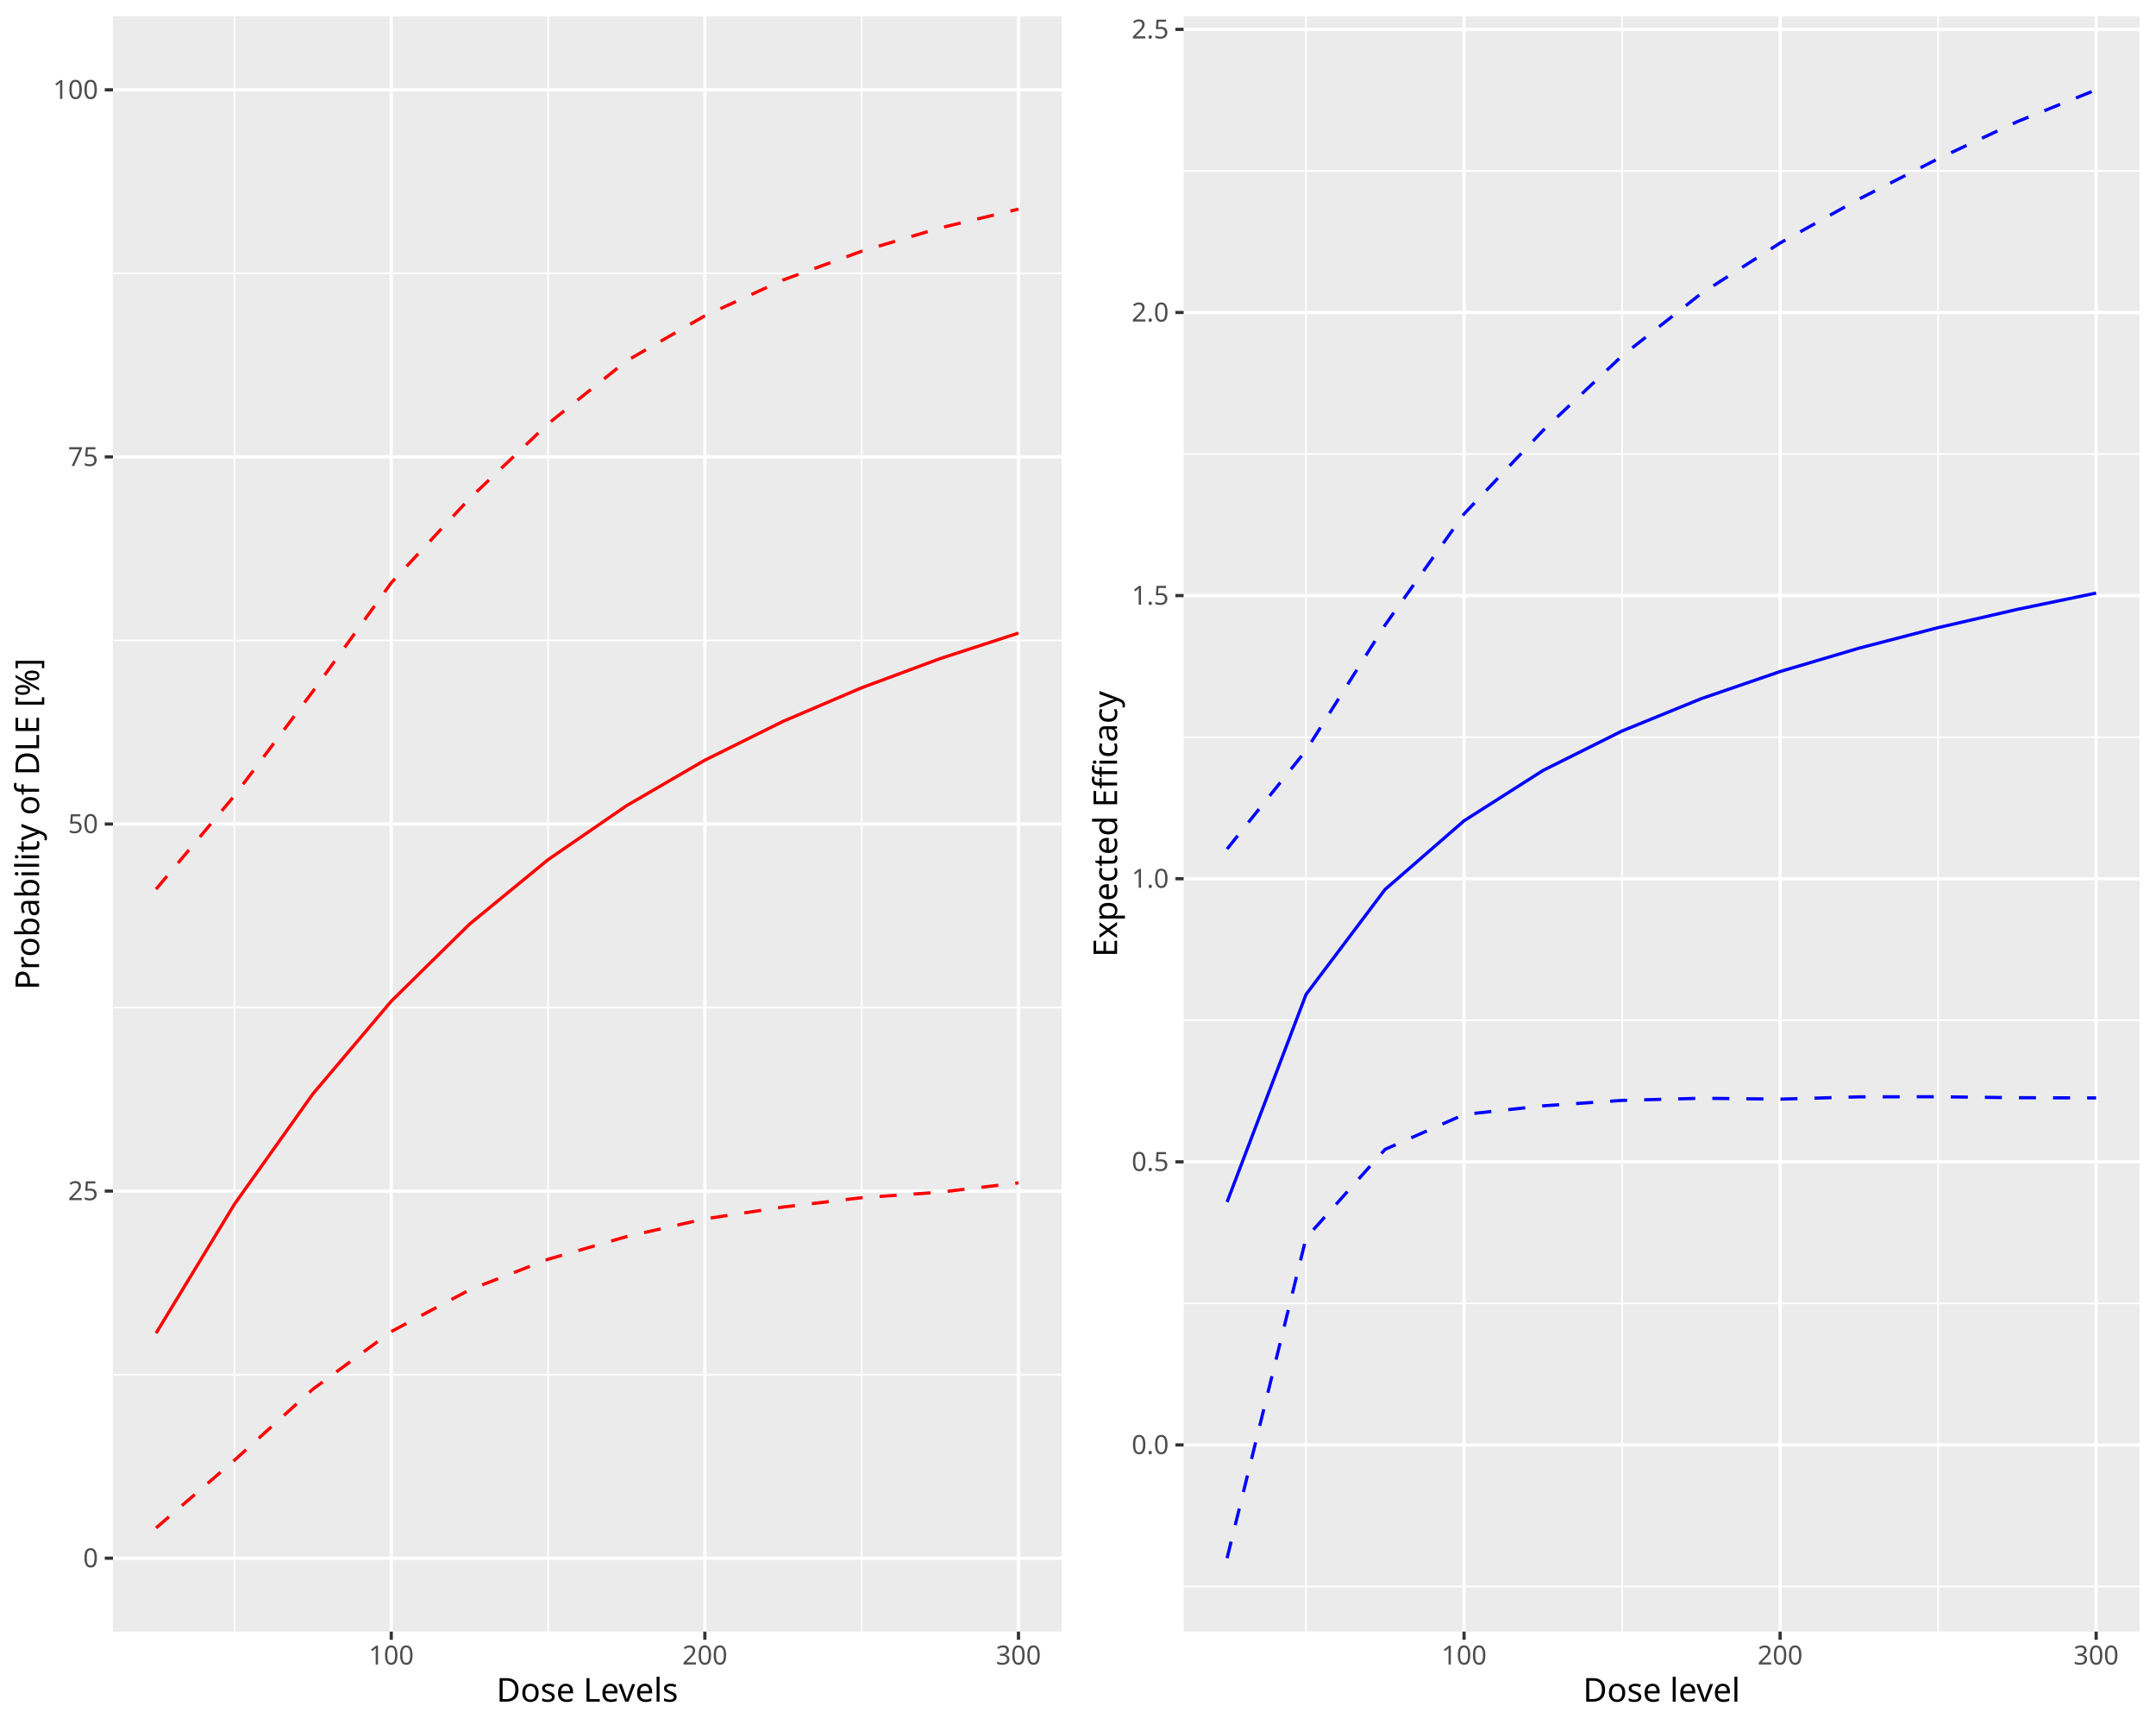
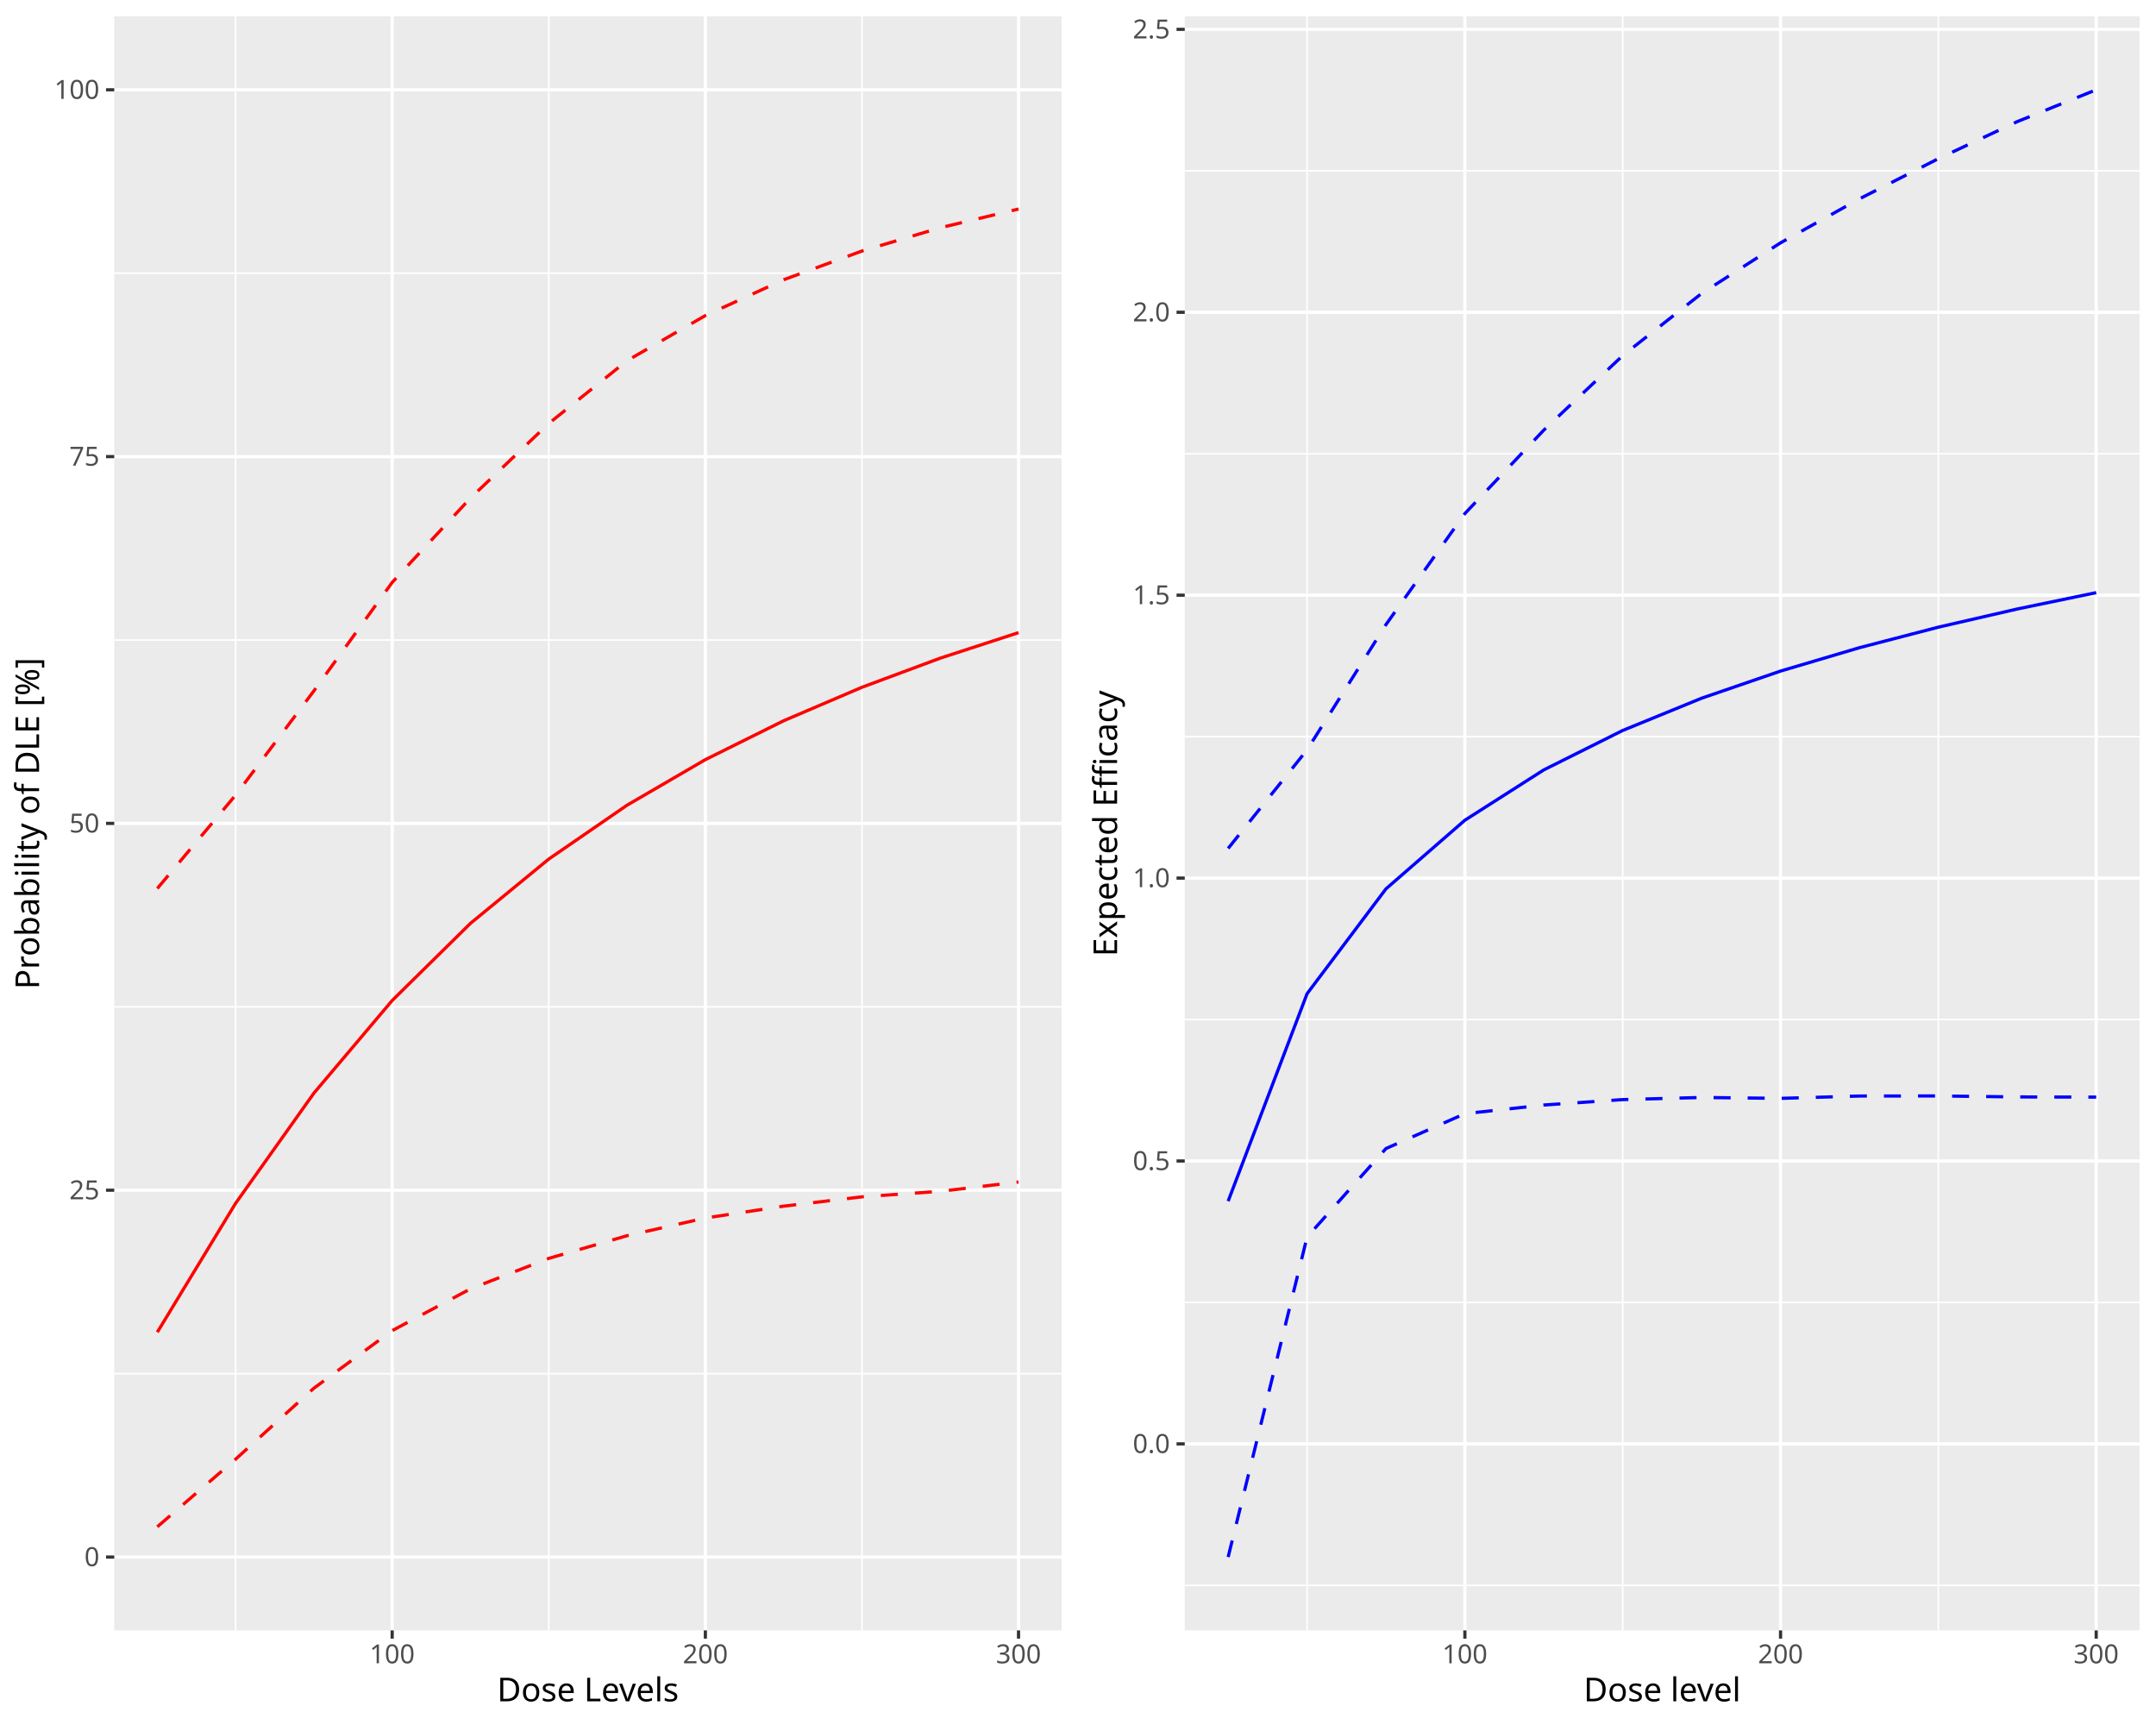
<svg xmlns="http://www.w3.org/2000/svg" class="svglite" data-engine-version="2.0" width="720.00pt" height="576.00pt" viewBox="0 0 720.00 576.00">
  <defs>
    <style type="text/css">
    .svglite line, .svglite polyline, .svglite polygon, .svglite path, .svglite rect, .svglite circle {
      fill: none;
      stroke: #000000;
      stroke-linecap: round;
      stroke-linejoin: round;
      stroke-miterlimit: 10.00;
    }
  </style>
  </defs>
  <rect width="100%" height="100%" style="stroke: none; fill: #FFFFFF;" />
  <defs>
    <clipPath id="cpMC4wMHw3MjAuMDB8MC4wMHw1NzYuMDA=">
      <rect x="0.00" y="0.00" width="720.00" height="576.00" />
    </clipPath>
  </defs>
  <g clip-path="url(#cpMC4wMHw3MjAuMDB8MC4wMHw1NzYuMDA=)">
</g>
  <defs>
    <clipPath id="cpMC4wMHwzNjAuMDB8MC4wMHw1NzYuMDA=">
-       <rect x="0" y="0.00" width="360.00" height="576.00" />
+       <rect x="0.00" y="0.00" width="360.00" height="576.00" />
    </clipPath>
  </defs>
  <g clip-path="url(#cpMC4wMHwzNjAuMDB8MC4wMHw1NzYuMDA=)">
-     <rect x="0" y="0.00" width="360.00" height="576.00" style="stroke-width: 1.07; stroke: #FFFFFF; fill: #FFFFFF;" />
+     <rect x="0.00" y="0.00" width="360.00" height="576.00" style="stroke-width: 1.07; stroke: #FFFFFF; fill: #FFFFFF;" />
  </g>
  <g clip-path="url(#cpMC4wMHw3MjAuMDB8MC4wMHw1NzYuMDA=)">
</g>
  <defs>
-     <clipPath id="cpMzcuNzJ8MzU0LjUyfDUuNDh8NTQ0Ljgx">
-       <rect x="37.72" y="5.48" width="316.80" height="539.33" />
+     <clipPath id="cpMzguMTV8MzU0LjUyfDUuNDh8NTQ0LjQy">
+       <rect x="38.15" y="5.48" width="316.37" height="538.94" />
    </clipPath>
  </defs>
-   <g clip-path="url(#cpMzcuNzJ8MzU0LjUyfDUuNDh8NTQ0Ljgx)">
-     <rect x="37.72" y="5.48" width="316.80" height="539.33" style="stroke-width: 1.07; stroke: none; fill: #EBEBEB;" />
-     <polyline points="37.72,459.01 354.52,459.01 " style="stroke-width: 0.53; stroke: #FFFFFF; stroke-linecap: butt;" />
-     <polyline points="37.72,336.43 354.52,336.43 " style="stroke-width: 0.53; stroke: #FFFFFF; stroke-linecap: butt;" />
-     <polyline points="37.72,213.86 354.52,213.86 " style="stroke-width: 0.53; stroke: #FFFFFF; stroke-linecap: butt;" />
-     <polyline points="37.72,91.28 354.52,91.28 " style="stroke-width: 0.53; stroke: #FFFFFF; stroke-linecap: butt;" />
-     <polyline points="78.30,544.81 78.30,5.48 " style="stroke-width: 0.53; stroke: #FFFFFF; stroke-linecap: butt;" />
-     <polyline points="183.03,544.81 183.03,5.48 " style="stroke-width: 0.53; stroke: #FFFFFF; stroke-linecap: butt;" />
-     <polyline points="287.76,544.81 287.76,5.48 " style="stroke-width: 0.53; stroke: #FFFFFF; stroke-linecap: butt;" />
-     <polyline points="37.72,520.30 354.52,520.30 " style="stroke-width: 1.07; stroke: #FFFFFF; stroke-linecap: butt;" />
-     <polyline points="37.72,397.72 354.52,397.72 " style="stroke-width: 1.07; stroke: #FFFFFF; stroke-linecap: butt;" />
-     <polyline points="37.72,275.15 354.52,275.15 " style="stroke-width: 1.07; stroke: #FFFFFF; stroke-linecap: butt;" />
-     <polyline points="37.72,152.57 354.52,152.57 " style="stroke-width: 1.07; stroke: #FFFFFF; stroke-linecap: butt;" />
-     <polyline points="37.72,29.99 354.52,29.99 " style="stroke-width: 1.07; stroke: #FFFFFF; stroke-linecap: butt;" />
-     <polyline points="130.66,544.81 130.66,5.48 " style="stroke-width: 1.07; stroke: #FFFFFF; stroke-linecap: butt;" />
-     <polyline points="235.39,544.81 235.39,5.48 " style="stroke-width: 1.07; stroke: #FFFFFF; stroke-linecap: butt;" />
-     <polyline points="340.12,544.81 340.12,5.48 " style="stroke-width: 1.07; stroke: #FFFFFF; stroke-linecap: butt;" />
-     <polyline points="52.12,510.19 78.30,487.59 104.48,463.87 130.66,444.63 156.85,430.67 183.03,420.49 209.21,412.92 235.39,407.00 261.57,403.04 287.76,399.93 313.94,398.09 340.12,394.98 " style="stroke-width: 1.07; stroke: #FF0000; stroke-dasharray: 5.69,5.69; stroke-linecap: butt;" />
-     <polyline points="52.12,445.17 78.30,402.09 104.48,365.28 130.66,334.32 156.85,308.54 183.03,287.05 209.21,269.05 235.39,253.83 261.57,240.84 287.76,229.65 313.94,219.92 340.12,211.39 " style="stroke-width: 1.07; stroke: #FF0000; stroke-linecap: butt;" />
-     <polyline points="52.12,296.90 78.30,265.69 104.48,230.86 130.66,194.61 156.85,166.42 183.03,141.50 209.21,120.52 235.39,105.44 261.57,93.47 287.76,83.88 313.94,76.11 340.12,69.83 " style="stroke-width: 1.07; stroke: #FF0000; stroke-dasharray: 5.69,5.69; stroke-linecap: butt;" />
+   <g clip-path="url(#cpMzguMTV8MzU0LjUyfDUuNDh8NTQ0LjQy)">
+     <rect x="38.15" y="5.48" width="316.37" height="538.94" style="stroke-width: 1.07; stroke: none; fill: #EBEBEB;" />
+     <polyline points="38.15,458.68 354.52,458.68 " style="stroke-width: 0.53; stroke: #FFFFFF; stroke-linecap: butt;" />
+     <polyline points="38.15,336.19 354.52,336.19 " style="stroke-width: 0.53; stroke: #FFFFFF; stroke-linecap: butt;" />
+     <polyline points="38.15,213.71 354.52,213.71 " style="stroke-width: 0.53; stroke: #FFFFFF; stroke-linecap: butt;" />
+     <polyline points="38.15,91.22 354.52,91.22 " style="stroke-width: 0.53; stroke: #FFFFFF; stroke-linecap: butt;" />
+     <polyline points="78.68,544.42 78.68,5.48 " style="stroke-width: 0.53; stroke: #FFFFFF; stroke-linecap: butt;" />
+     <polyline points="183.26,544.42 183.26,5.48 " style="stroke-width: 0.53; stroke: #FFFFFF; stroke-linecap: butt;" />
+     <polyline points="287.85,544.42 287.85,5.48 " style="stroke-width: 0.53; stroke: #FFFFFF; stroke-linecap: butt;" />
+     <polyline points="38.15,519.92 354.52,519.92 " style="stroke-width: 1.07; stroke: #FFFFFF; stroke-linecap: butt;" />
+     <polyline points="38.15,397.43 354.52,397.43 " style="stroke-width: 1.07; stroke: #FFFFFF; stroke-linecap: butt;" />
+     <polyline points="38.15,274.95 354.52,274.95 " style="stroke-width: 1.07; stroke: #FFFFFF; stroke-linecap: butt;" />
+     <polyline points="38.15,152.46 354.52,152.46 " style="stroke-width: 1.07; stroke: #FFFFFF; stroke-linecap: butt;" />
+     <polyline points="38.15,29.98 354.52,29.98 " style="stroke-width: 1.07; stroke: #FFFFFF; stroke-linecap: butt;" />
+     <polyline points="130.97,544.42 130.97,5.48 " style="stroke-width: 1.07; stroke: #FFFFFF; stroke-linecap: butt;" />
+     <polyline points="235.56,544.42 235.56,5.48 " style="stroke-width: 1.07; stroke: #FFFFFF; stroke-linecap: butt;" />
+     <polyline points="340.14,544.42 340.14,5.48 " style="stroke-width: 1.07; stroke: #FFFFFF; stroke-linecap: butt;" />
+     <polyline points="52.53,509.82 78.68,487.24 104.83,463.53 130.97,444.31 157.12,430.36 183.26,420.19 209.41,412.62 235.56,406.71 261.70,402.75 287.85,399.64 313.99,397.80 340.14,394.69 " style="stroke-width: 1.07; stroke: #FF0000; stroke-dasharray: 5.69,5.69; stroke-linecap: butt;" />
+     <polyline points="52.53,444.85 78.68,401.80 104.83,365.01 130.97,334.08 157.12,308.31 183.26,286.85 209.41,268.86 235.56,253.65 261.70,240.67 287.85,229.49 313.99,219.77 340.14,211.24 " style="stroke-width: 1.07; stroke: #FF0000; stroke-linecap: butt;" />
+     <polyline points="52.53,296.69 78.68,265.50 104.83,230.69 130.97,194.47 157.12,166.30 183.26,141.40 209.41,120.43 235.56,105.37 261.70,93.41 287.85,83.82 313.99,76.05 340.14,69.79 " style="stroke-width: 1.07; stroke: #FF0000; stroke-dasharray: 5.69,5.69; stroke-linecap: butt;" />
  </g>
  <g clip-path="url(#cpMC4wMHw3MjAuMDB8MC4wMHw1NzYuMDA=)">
-     <text x="32.79" y="523.33" text-anchor="end" style="font-size: 8.80px; fill: #4D4D4D; font-family: sans;" textLength="4.89px" lengthAdjust="spacingAndGlyphs">0</text>
-     <text x="32.79" y="400.75" text-anchor="end" style="font-size: 8.80px; fill: #4D4D4D; font-family: sans;" textLength="9.79px" lengthAdjust="spacingAndGlyphs">25</text>
-     <text x="32.79" y="278.17" text-anchor="end" style="font-size: 8.80px; fill: #4D4D4D; font-family: sans;" textLength="9.79px" lengthAdjust="spacingAndGlyphs">50</text>
-     <text x="32.79" y="155.60" text-anchor="end" style="font-size: 8.80px; fill: #4D4D4D; font-family: sans;" textLength="9.79px" lengthAdjust="spacingAndGlyphs">75</text>
-     <text x="32.79" y="33.02" text-anchor="end" style="font-size: 8.80px; fill: #4D4D4D; font-family: sans;" textLength="14.68px" lengthAdjust="spacingAndGlyphs">100</text>
-     <polyline points="34.98,520.30 37.72,520.30 " style="stroke-width: 1.07; stroke: #333333; stroke-linecap: butt;" />
-     <polyline points="34.98,397.72 37.72,397.72 " style="stroke-width: 1.07; stroke: #333333; stroke-linecap: butt;" />
-     <polyline points="34.98,275.15 37.72,275.15 " style="stroke-width: 1.07; stroke: #333333; stroke-linecap: butt;" />
-     <polyline points="34.98,152.57 37.72,152.57 " style="stroke-width: 1.07; stroke: #333333; stroke-linecap: butt;" />
-     <polyline points="34.98,29.99 37.72,29.99 " style="stroke-width: 1.07; stroke: #333333; stroke-linecap: butt;" />
-     <polyline points="130.66,547.55 130.66,544.81 " style="stroke-width: 1.07; stroke: #333333; stroke-linecap: butt;" />
-     <polyline points="235.39,547.55 235.39,544.81 " style="stroke-width: 1.07; stroke: #333333; stroke-linecap: butt;" />
-     <polyline points="340.12,547.55 340.12,544.81 " style="stroke-width: 1.07; stroke: #333333; stroke-linecap: butt;" />
-     <text x="130.66" y="555.80" text-anchor="middle" style="font-size: 8.80px; fill: #4D4D4D; font-family: sans;" textLength="14.68px" lengthAdjust="spacingAndGlyphs">100</text>
-     <text x="235.39" y="555.80" text-anchor="middle" style="font-size: 8.80px; fill: #4D4D4D; font-family: sans;" textLength="14.68px" lengthAdjust="spacingAndGlyphs">200</text>
-     <text x="340.12" y="555.80" text-anchor="middle" style="font-size: 8.80px; fill: #4D4D4D; font-family: sans;" textLength="14.68px" lengthAdjust="spacingAndGlyphs">300</text>
-     <text x="196.12" y="568.21" text-anchor="middle" style="font-size: 11.00px; font-family: sans;" textLength="60.55px" lengthAdjust="spacingAndGlyphs">Dose Levels</text>
-     <text transform="translate(13.05,275.15) rotate(-90)" text-anchor="middle" style="font-size: 11.00px; font-family: sans;" textLength="107.00px" lengthAdjust="spacingAndGlyphs">Probability of DLE [%]</text>
+     <text x="33.22" y="522.95" text-anchor="end" style="font-size: 8.80px; fill: #4D4D4D; font-family: sans;" textLength="4.89px" lengthAdjust="spacingAndGlyphs">0</text>
+     <text x="33.22" y="400.46" text-anchor="end" style="font-size: 8.80px; fill: #4D4D4D; font-family: sans;" textLength="9.79px" lengthAdjust="spacingAndGlyphs">25</text>
+     <text x="33.22" y="277.98" text-anchor="end" style="font-size: 8.80px; fill: #4D4D4D; font-family: sans;" textLength="9.79px" lengthAdjust="spacingAndGlyphs">50</text>
+     <text x="33.22" y="155.49" text-anchor="end" style="font-size: 8.80px; fill: #4D4D4D; font-family: sans;" textLength="9.79px" lengthAdjust="spacingAndGlyphs">75</text>
+     <text x="33.22" y="33.00" text-anchor="end" style="font-size: 8.80px; fill: #4D4D4D; font-family: sans;" textLength="14.68px" lengthAdjust="spacingAndGlyphs">100</text>
+     <polyline points="35.41,519.92 38.15,519.92 " style="stroke-width: 1.07; stroke: #333333; stroke-linecap: butt;" />
+     <polyline points="35.41,397.43 38.15,397.43 " style="stroke-width: 1.07; stroke: #333333; stroke-linecap: butt;" />
+     <polyline points="35.41,274.95 38.15,274.95 " style="stroke-width: 1.07; stroke: #333333; stroke-linecap: butt;" />
+     <polyline points="35.41,152.46 38.15,152.46 " style="stroke-width: 1.07; stroke: #333333; stroke-linecap: butt;" />
+     <polyline points="35.41,29.98 38.15,29.98 " style="stroke-width: 1.07; stroke: #333333; stroke-linecap: butt;" />
+     <polyline points="130.97,547.16 130.97,544.42 " style="stroke-width: 1.07; stroke: #333333; stroke-linecap: butt;" />
+     <polyline points="235.56,547.16 235.56,544.42 " style="stroke-width: 1.07; stroke: #333333; stroke-linecap: butt;" />
+     <polyline points="340.14,547.16 340.14,544.42 " style="stroke-width: 1.07; stroke: #333333; stroke-linecap: butt;" />
+     <text x="130.97" y="555.40" text-anchor="middle" style="font-size: 8.80px; fill: #4D4D4D; font-family: sans;" textLength="14.68px" lengthAdjust="spacingAndGlyphs">100</text>
+     <text x="235.56" y="555.40" text-anchor="middle" style="font-size: 8.80px; fill: #4D4D4D; font-family: sans;" textLength="14.68px" lengthAdjust="spacingAndGlyphs">200</text>
+     <text x="340.14" y="555.40" text-anchor="middle" style="font-size: 8.80px; fill: #4D4D4D; font-family: sans;" textLength="14.68px" lengthAdjust="spacingAndGlyphs">300</text>
+     <text x="196.34" y="568.10" text-anchor="middle" style="font-size: 11.00px; font-family: sans;" textLength="60.55px" lengthAdjust="spacingAndGlyphs">Dose Levels</text>
+     <text transform="translate(13.05,274.95) rotate(-90)" text-anchor="middle" style="font-size: 11.00px; font-family: sans;" textLength="107.00px" lengthAdjust="spacingAndGlyphs">Probability of DLE [%]</text>
  </g>
  <defs>
    <clipPath id="cpMzYwLjAwfDcyMC4wMHwwLjAwfDU3Ni4wMA==">
      <rect x="360.00" y="0.00" width="360.00" height="576.00" />
    </clipPath>
  </defs>
  <g clip-path="url(#cpMzYwLjAwfDcyMC4wMHwwLjAwfDU3Ni4wMA==)">
    <rect x="360.00" y="0.00" width="360.00" height="576.00" style="stroke-width: 1.07; stroke: #FFFFFF; fill: #FFFFFF;" />
  </g>
  <g clip-path="url(#cpMC4wMHw3MjAuMDB8MC4wMHw1NzYuMDA=)">
</g>
  <defs>
-     <clipPath id="cpMzk1LjI3fDcxNC41Mnw1LjQ4fDU0NC44MQ==">
-       <rect x="395.27" y="5.48" width="319.25" height="539.33" />
+     <clipPath id="cpMzk1LjY1fDcxNC41Mnw1LjQ4fDU0NC40Mg==">
+       <rect x="395.65" y="5.48" width="318.87" height="538.94" />
    </clipPath>
  </defs>
-   <g clip-path="url(#cpMzk1LjI3fDcxNC41Mnw1LjQ4fDU0NC44MQ==)">
-     <rect x="395.27" y="5.48" width="319.25" height="539.33" style="stroke-width: 1.07; stroke: none; fill: #EBEBEB;" />
-     <polyline points="395.27,529.75 714.52,529.75 " style="stroke-width: 0.53; stroke: #FFFFFF; stroke-linecap: butt;" />
-     <polyline points="395.27,435.22 714.52,435.22 " style="stroke-width: 0.53; stroke: #FFFFFF; stroke-linecap: butt;" />
-     <polyline points="395.27,340.68 714.52,340.68 " style="stroke-width: 0.53; stroke: #FFFFFF; stroke-linecap: butt;" />
-     <polyline points="395.27,246.15 714.52,246.15 " style="stroke-width: 0.53; stroke: #FFFFFF; stroke-linecap: butt;" />
-     <polyline points="395.27,151.61 714.52,151.61 " style="stroke-width: 0.53; stroke: #FFFFFF; stroke-linecap: butt;" />
-     <polyline points="395.27,57.08 714.52,57.08 " style="stroke-width: 0.53; stroke: #FFFFFF; stroke-linecap: butt;" />
-     <polyline points="436.16,544.81 436.16,5.48 " style="stroke-width: 0.53; stroke: #FFFFFF; stroke-linecap: butt;" />
-     <polyline points="541.70,544.81 541.70,5.48 " style="stroke-width: 0.53; stroke: #FFFFFF; stroke-linecap: butt;" />
-     <polyline points="647.24,544.81 647.24,5.48 " style="stroke-width: 0.53; stroke: #FFFFFF; stroke-linecap: butt;" />
-     <polyline points="395.27,482.48 714.52,482.48 " style="stroke-width: 1.07; stroke: #FFFFFF; stroke-linecap: butt;" />
-     <polyline points="395.27,387.95 714.52,387.95 " style="stroke-width: 1.07; stroke: #FFFFFF; stroke-linecap: butt;" />
-     <polyline points="395.27,293.41 714.52,293.41 " style="stroke-width: 1.07; stroke: #FFFFFF; stroke-linecap: butt;" />
-     <polyline points="395.27,198.88 714.52,198.88 " style="stroke-width: 1.07; stroke: #FFFFFF; stroke-linecap: butt;" />
-     <polyline points="395.27,104.34 714.52,104.34 " style="stroke-width: 1.07; stroke: #FFFFFF; stroke-linecap: butt;" />
-     <polyline points="395.27,9.81 714.52,9.81 " style="stroke-width: 1.07; stroke: #FFFFFF; stroke-linecap: butt;" />
-     <polyline points="488.93,544.81 488.93,5.48 " style="stroke-width: 1.07; stroke: #FFFFFF; stroke-linecap: butt;" />
-     <polyline points="594.47,544.81 594.47,5.48 " style="stroke-width: 1.07; stroke: #FFFFFF; stroke-linecap: butt;" />
-     <polyline points="700.01,544.81 700.01,5.48 " style="stroke-width: 1.07; stroke: #FFFFFF; stroke-linecap: butt;" />
-     <polyline points="409.78,520.30 436.16,413.37 462.55,383.79 488.93,372.14 515.32,369.25 541.70,367.44 568.09,366.72 594.47,367.02 620.86,366.25 647.24,366.22 673.62,366.54 700.01,366.61 " style="stroke-width: 1.07; stroke: #0000FF; stroke-dasharray: 5.69,5.69; stroke-linecap: butt;" />
-     <polyline points="409.78,401.37 436.16,332.05 462.55,297.00 488.93,274.07 515.32,257.25 541.70,244.08 568.09,233.31 594.47,224.24 620.86,216.42 647.24,209.57 673.62,203.49 700.01,198.03 " style="stroke-width: 1.07; stroke: #0000FF; stroke-linecap: butt;" />
-     <polyline points="409.78,283.50 436.16,250.56 462.55,208.70 488.93,171.61 515.32,143.71 541.70,118.82 568.09,98.04 594.47,81.14 620.86,66.44 647.24,53.01 673.62,40.64 700.01,29.99 " style="stroke-width: 1.07; stroke: #0000FF; stroke-dasharray: 5.69,5.69; stroke-linecap: butt;" />
+   <g clip-path="url(#cpMzk1LjY1fDcxNC41Mnw1LjQ4fDU0NC40Mg==)">
+     <rect x="395.65" y="5.48" width="318.87" height="538.94" style="stroke-width: 1.07; stroke: none; fill: #EBEBEB;" />
+     <polyline points="395.65,529.37 714.52,529.37 " style="stroke-width: 0.53; stroke: #FFFFFF; stroke-linecap: butt;" />
+     <polyline points="395.65,434.90 714.52,434.90 " style="stroke-width: 0.53; stroke: #FFFFFF; stroke-linecap: butt;" />
+     <polyline points="395.65,340.43 714.52,340.43 " style="stroke-width: 0.53; stroke: #FFFFFF; stroke-linecap: butt;" />
+     <polyline points="395.65,245.97 714.52,245.97 " style="stroke-width: 0.53; stroke: #FFFFFF; stroke-linecap: butt;" />
+     <polyline points="395.65,151.50 714.52,151.50 " style="stroke-width: 0.53; stroke: #FFFFFF; stroke-linecap: butt;" />
+     <polyline points="395.65,57.04 714.52,57.04 " style="stroke-width: 0.53; stroke: #FFFFFF; stroke-linecap: butt;" />
+     <polyline points="436.50,544.42 436.50,5.48 " style="stroke-width: 0.53; stroke: #FFFFFF; stroke-linecap: butt;" />
+     <polyline points="541.91,544.42 541.91,5.48 " style="stroke-width: 0.53; stroke: #FFFFFF; stroke-linecap: butt;" />
+     <polyline points="647.32,544.42 647.32,5.48 " style="stroke-width: 0.53; stroke: #FFFFFF; stroke-linecap: butt;" />
+     <polyline points="395.65,482.13 714.52,482.13 " style="stroke-width: 1.07; stroke: #FFFFFF; stroke-linecap: butt;" />
+     <polyline points="395.65,387.67 714.52,387.67 " style="stroke-width: 1.07; stroke: #FFFFFF; stroke-linecap: butt;" />
+     <polyline points="395.65,293.20 714.52,293.20 " style="stroke-width: 1.07; stroke: #FFFFFF; stroke-linecap: butt;" />
+     <polyline points="395.65,198.74 714.52,198.74 " style="stroke-width: 1.07; stroke: #FFFFFF; stroke-linecap: butt;" />
+     <polyline points="395.65,104.27 714.52,104.27 " style="stroke-width: 1.07; stroke: #FFFFFF; stroke-linecap: butt;" />
+     <polyline points="395.65,9.80 714.52,9.80 " style="stroke-width: 1.07; stroke: #FFFFFF; stroke-linecap: butt;" />
+     <polyline points="489.20,544.42 489.20,5.48 " style="stroke-width: 1.07; stroke: #FFFFFF; stroke-linecap: butt;" />
+     <polyline points="594.62,544.42 594.62,5.48 " style="stroke-width: 1.07; stroke: #FFFFFF; stroke-linecap: butt;" />
+     <polyline points="700.03,544.42 700.03,5.48 " style="stroke-width: 1.07; stroke: #FFFFFF; stroke-linecap: butt;" />
+     <polyline points="410.14,519.92 436.50,413.07 462.85,383.51 489.20,371.87 515.56,368.98 541.91,367.17 568.26,366.46 594.62,366.76 620.97,365.98 647.32,365.95 673.67,366.28 700.03,366.34 " style="stroke-width: 1.07; stroke: #0000FF; stroke-dasharray: 5.69,5.69; stroke-linecap: butt;" />
+     <polyline points="410.14,401.08 436.50,331.81 462.85,296.79 489.20,273.88 515.56,257.07 541.91,243.91 568.26,233.14 594.62,224.08 620.97,216.27 647.32,209.42 673.67,203.35 700.03,197.89 " style="stroke-width: 1.07; stroke: #0000FF; stroke-linecap: butt;" />
+     <polyline points="410.14,283.30 436.50,250.38 462.85,208.55 489.20,171.48 515.56,143.61 541.91,118.73 568.26,97.98 594.62,81.08 620.97,66.39 647.32,52.98 673.67,40.61 700.03,29.98 " style="stroke-width: 1.07; stroke: #0000FF; stroke-dasharray: 5.69,5.69; stroke-linecap: butt;" />
  </g>
  <g clip-path="url(#cpMC4wMHw3MjAuMDB8MC4wMHw1NzYuMDA=)">
-     <text x="390.34" y="485.51" text-anchor="end" style="font-size: 8.80px; fill: #4D4D4D; font-family: sans;" textLength="12.23px" lengthAdjust="spacingAndGlyphs">0.0</text>
-     <text x="390.34" y="390.98" text-anchor="end" style="font-size: 8.80px; fill: #4D4D4D; font-family: sans;" textLength="12.23px" lengthAdjust="spacingAndGlyphs">0.5</text>
-     <text x="390.34" y="296.44" text-anchor="end" style="font-size: 8.80px; fill: #4D4D4D; font-family: sans;" textLength="12.23px" lengthAdjust="spacingAndGlyphs">1.0</text>
-     <text x="390.34" y="201.91" text-anchor="end" style="font-size: 8.80px; fill: #4D4D4D; font-family: sans;" textLength="12.23px" lengthAdjust="spacingAndGlyphs">1.5</text>
-     <text x="390.34" y="107.37" text-anchor="end" style="font-size: 8.80px; fill: #4D4D4D; font-family: sans;" textLength="12.23px" lengthAdjust="spacingAndGlyphs">2.0</text>
-     <text x="390.34" y="12.84" text-anchor="end" style="font-size: 8.80px; fill: #4D4D4D; font-family: sans;" textLength="12.23px" lengthAdjust="spacingAndGlyphs">2.5</text>
-     <polyline points="392.53,482.48 395.27,482.48 " style="stroke-width: 1.07; stroke: #333333; stroke-linecap: butt;" />
-     <polyline points="392.53,387.95 395.27,387.95 " style="stroke-width: 1.07; stroke: #333333; stroke-linecap: butt;" />
-     <polyline points="392.53,293.41 395.27,293.41 " style="stroke-width: 1.07; stroke: #333333; stroke-linecap: butt;" />
-     <polyline points="392.53,198.88 395.27,198.88 " style="stroke-width: 1.07; stroke: #333333; stroke-linecap: butt;" />
-     <polyline points="392.53,104.34 395.27,104.34 " style="stroke-width: 1.07; stroke: #333333; stroke-linecap: butt;" />
-     <polyline points="392.53,9.81 395.27,9.81 " style="stroke-width: 1.07; stroke: #333333; stroke-linecap: butt;" />
-     <polyline points="488.93,547.55 488.93,544.81 " style="stroke-width: 1.07; stroke: #333333; stroke-linecap: butt;" />
-     <polyline points="594.47,547.55 594.47,544.81 " style="stroke-width: 1.07; stroke: #333333; stroke-linecap: butt;" />
-     <polyline points="700.01,547.55 700.01,544.81 " style="stroke-width: 1.07; stroke: #333333; stroke-linecap: butt;" />
-     <text x="488.93" y="555.80" text-anchor="middle" style="font-size: 8.80px; fill: #4D4D4D; font-family: sans;" textLength="14.68px" lengthAdjust="spacingAndGlyphs">100</text>
-     <text x="594.47" y="555.80" text-anchor="middle" style="font-size: 8.80px; fill: #4D4D4D; font-family: sans;" textLength="14.68px" lengthAdjust="spacingAndGlyphs">200</text>
-     <text x="700.01" y="555.80" text-anchor="middle" style="font-size: 8.80px; fill: #4D4D4D; font-family: sans;" textLength="14.68px" lengthAdjust="spacingAndGlyphs">300</text>
-     <text x="554.89" y="568.21" text-anchor="middle" style="font-size: 11.00px; font-family: sans;" textLength="51.37px" lengthAdjust="spacingAndGlyphs">Dose level</text>
-     <text transform="translate(373.05,275.15) rotate(-90)" text-anchor="middle" style="font-size: 11.00px; font-family: sans;" textLength="87.46px" lengthAdjust="spacingAndGlyphs">Expected Efficacy</text>
+     <text x="390.72" y="485.16" text-anchor="end" style="font-size: 8.80px; fill: #4D4D4D; font-family: sans;" textLength="12.23px" lengthAdjust="spacingAndGlyphs">0.0</text>
+     <text x="390.72" y="390.70" text-anchor="end" style="font-size: 8.80px; fill: #4D4D4D; font-family: sans;" textLength="12.23px" lengthAdjust="spacingAndGlyphs">0.5</text>
+     <text x="390.72" y="296.23" text-anchor="end" style="font-size: 8.80px; fill: #4D4D4D; font-family: sans;" textLength="12.23px" lengthAdjust="spacingAndGlyphs">1.0</text>
+     <text x="390.72" y="201.76" text-anchor="end" style="font-size: 8.80px; fill: #4D4D4D; font-family: sans;" textLength="12.23px" lengthAdjust="spacingAndGlyphs">1.5</text>
+     <text x="390.72" y="107.30" text-anchor="end" style="font-size: 8.80px; fill: #4D4D4D; font-family: sans;" textLength="12.23px" lengthAdjust="spacingAndGlyphs">2.0</text>
+     <text x="390.72" y="12.83" text-anchor="end" style="font-size: 8.80px; fill: #4D4D4D; font-family: sans;" textLength="12.23px" lengthAdjust="spacingAndGlyphs">2.5</text>
+     <polyline points="392.91,482.13 395.65,482.13 " style="stroke-width: 1.07; stroke: #333333; stroke-linecap: butt;" />
+     <polyline points="392.91,387.67 395.65,387.67 " style="stroke-width: 1.07; stroke: #333333; stroke-linecap: butt;" />
+     <polyline points="392.91,293.20 395.65,293.20 " style="stroke-width: 1.07; stroke: #333333; stroke-linecap: butt;" />
+     <polyline points="392.91,198.74 395.65,198.74 " style="stroke-width: 1.07; stroke: #333333; stroke-linecap: butt;" />
+     <polyline points="392.91,104.27 395.65,104.27 " style="stroke-width: 1.07; stroke: #333333; stroke-linecap: butt;" />
+     <polyline points="392.91,9.80 395.65,9.80 " style="stroke-width: 1.07; stroke: #333333; stroke-linecap: butt;" />
+     <polyline points="489.20,547.16 489.20,544.42 " style="stroke-width: 1.07; stroke: #333333; stroke-linecap: butt;" />
+     <polyline points="594.62,547.16 594.62,544.42 " style="stroke-width: 1.07; stroke: #333333; stroke-linecap: butt;" />
+     <polyline points="700.03,547.16 700.03,544.42 " style="stroke-width: 1.07; stroke: #333333; stroke-linecap: butt;" />
+     <text x="489.20" y="555.40" text-anchor="middle" style="font-size: 8.80px; fill: #4D4D4D; font-family: sans;" textLength="14.68px" lengthAdjust="spacingAndGlyphs">100</text>
+     <text x="594.62" y="555.40" text-anchor="middle" style="font-size: 8.80px; fill: #4D4D4D; font-family: sans;" textLength="14.68px" lengthAdjust="spacingAndGlyphs">200</text>
+     <text x="700.03" y="555.40" text-anchor="middle" style="font-size: 8.80px; fill: #4D4D4D; font-family: sans;" textLength="14.68px" lengthAdjust="spacingAndGlyphs">300</text>
+     <text x="555.09" y="568.10" text-anchor="middle" style="font-size: 11.00px; font-family: sans;" textLength="51.37px" lengthAdjust="spacingAndGlyphs">Dose level</text>
+     <text transform="translate(373.05,274.95) rotate(-90)" text-anchor="middle" style="font-size: 11.00px; font-family: sans;" textLength="87.46px" lengthAdjust="spacingAndGlyphs">Expected Efficacy</text>
  </g>
</svg>
